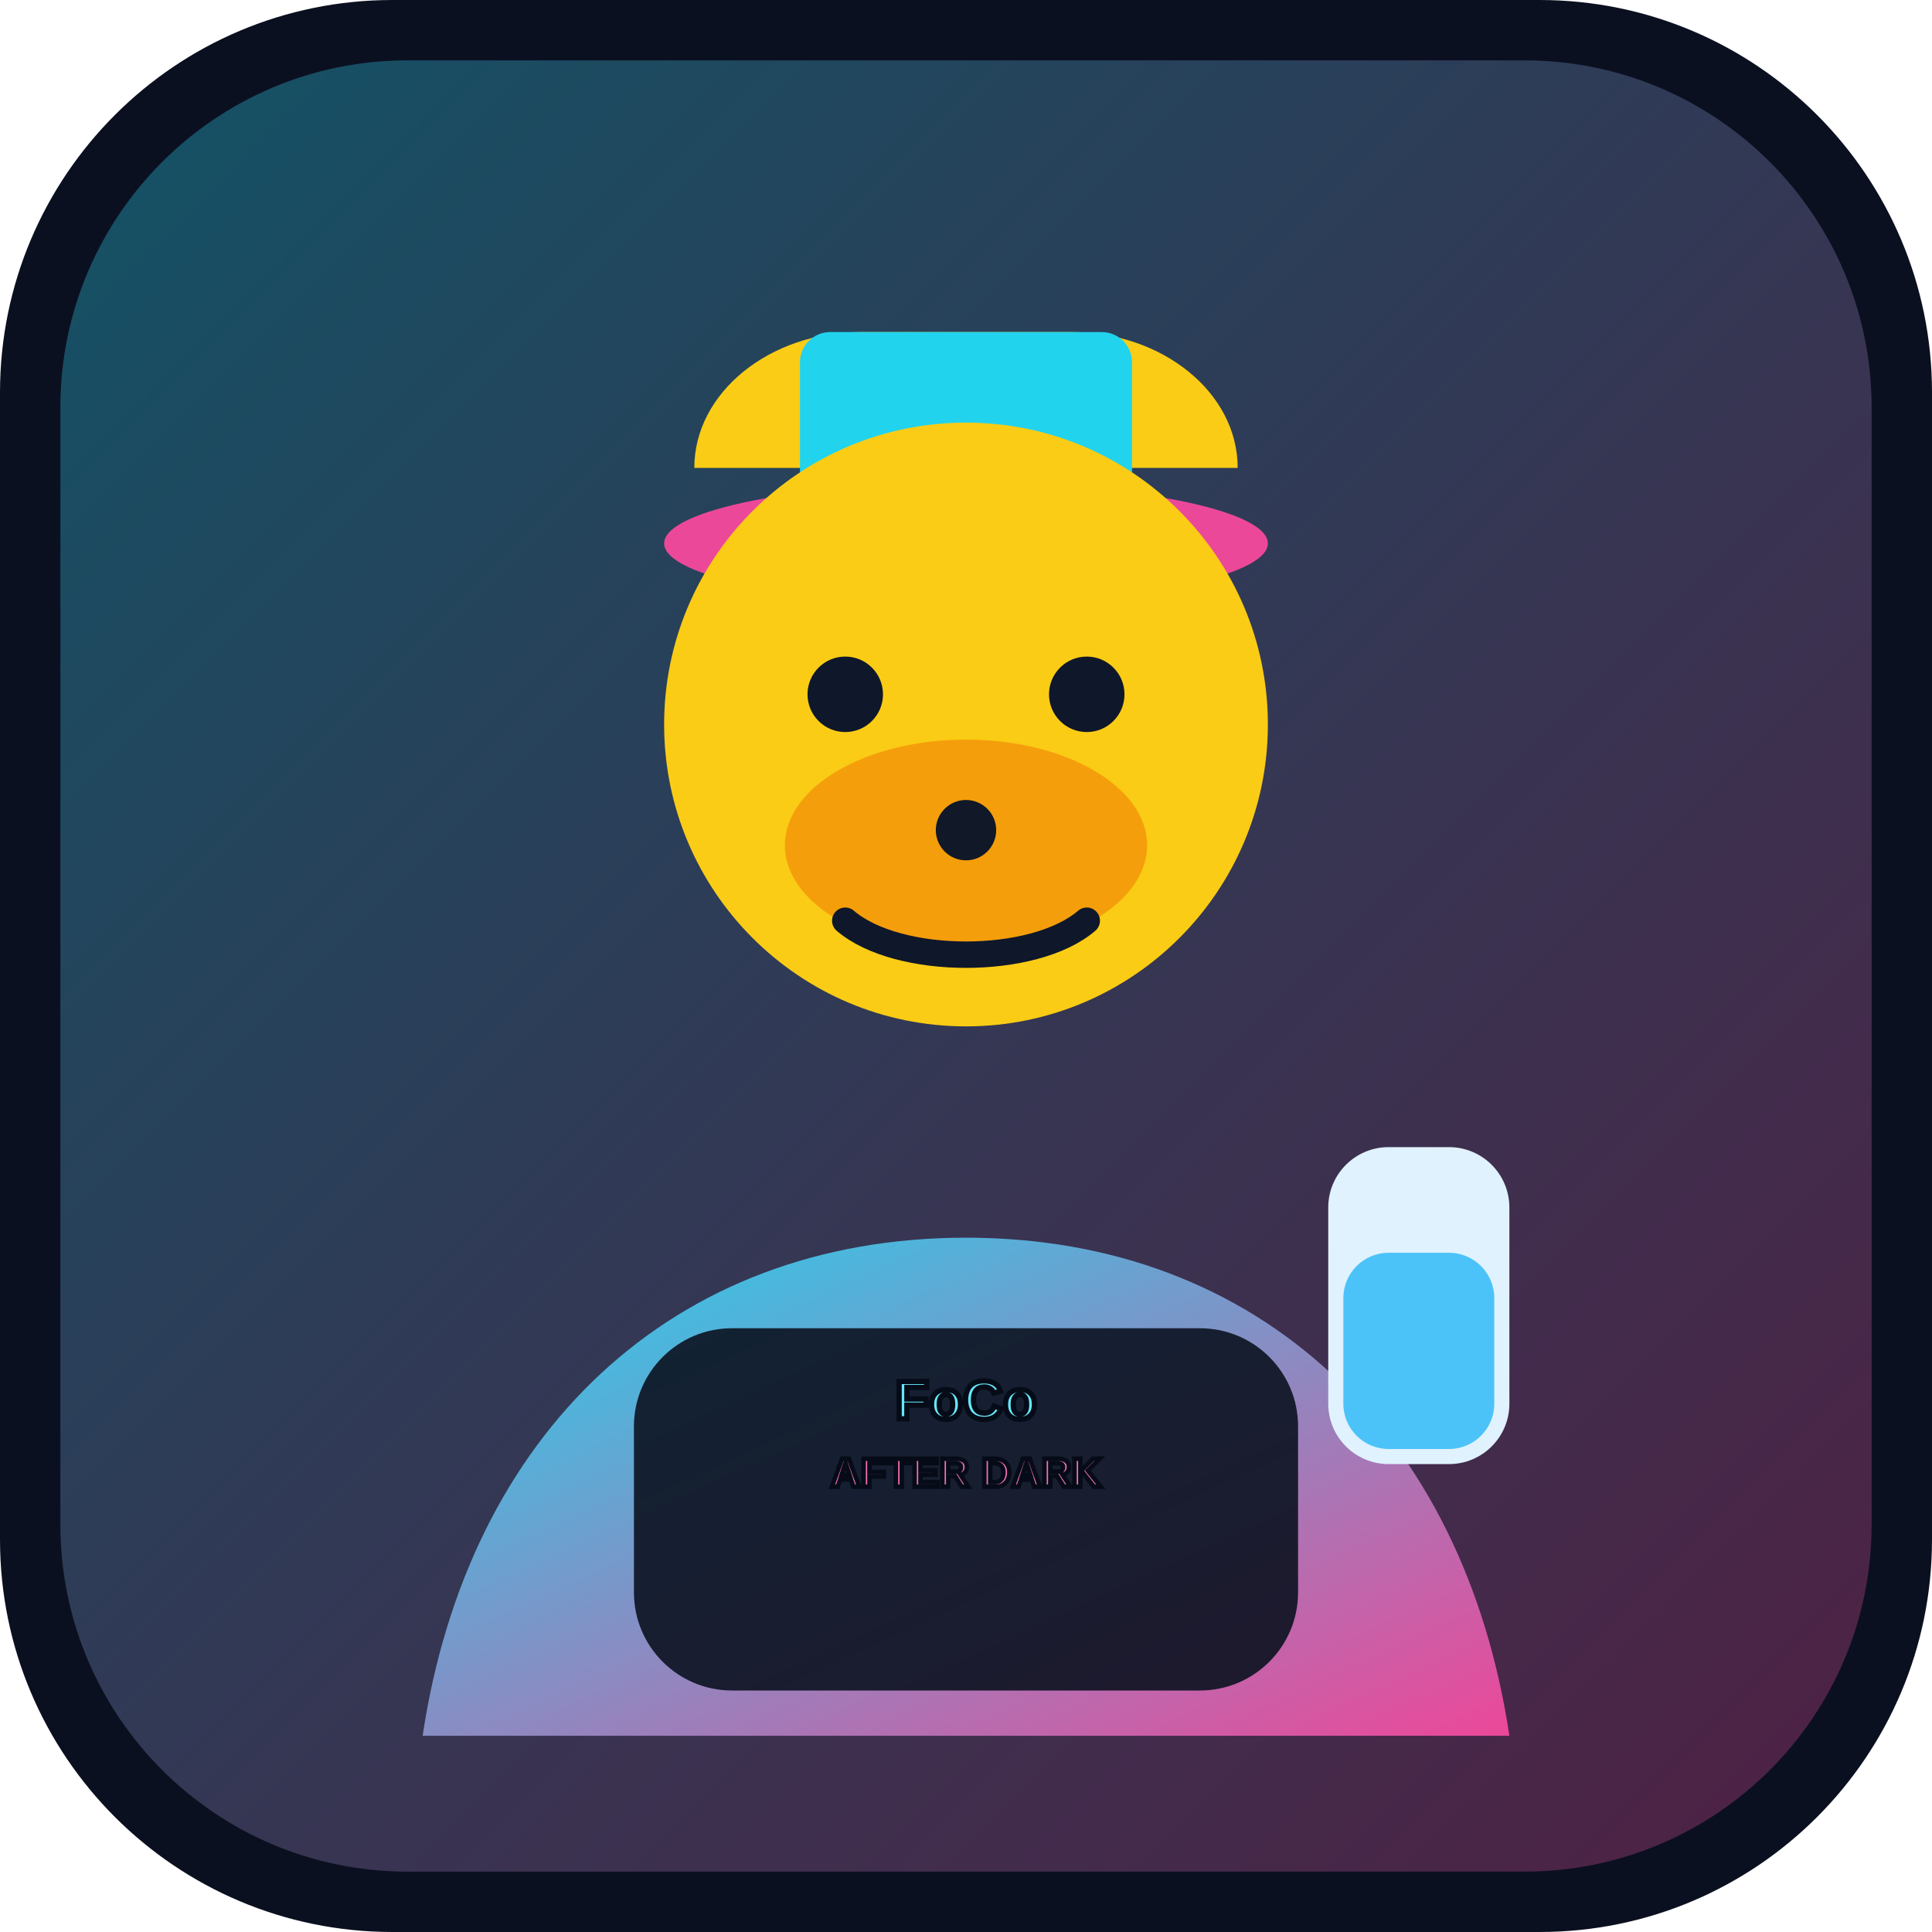
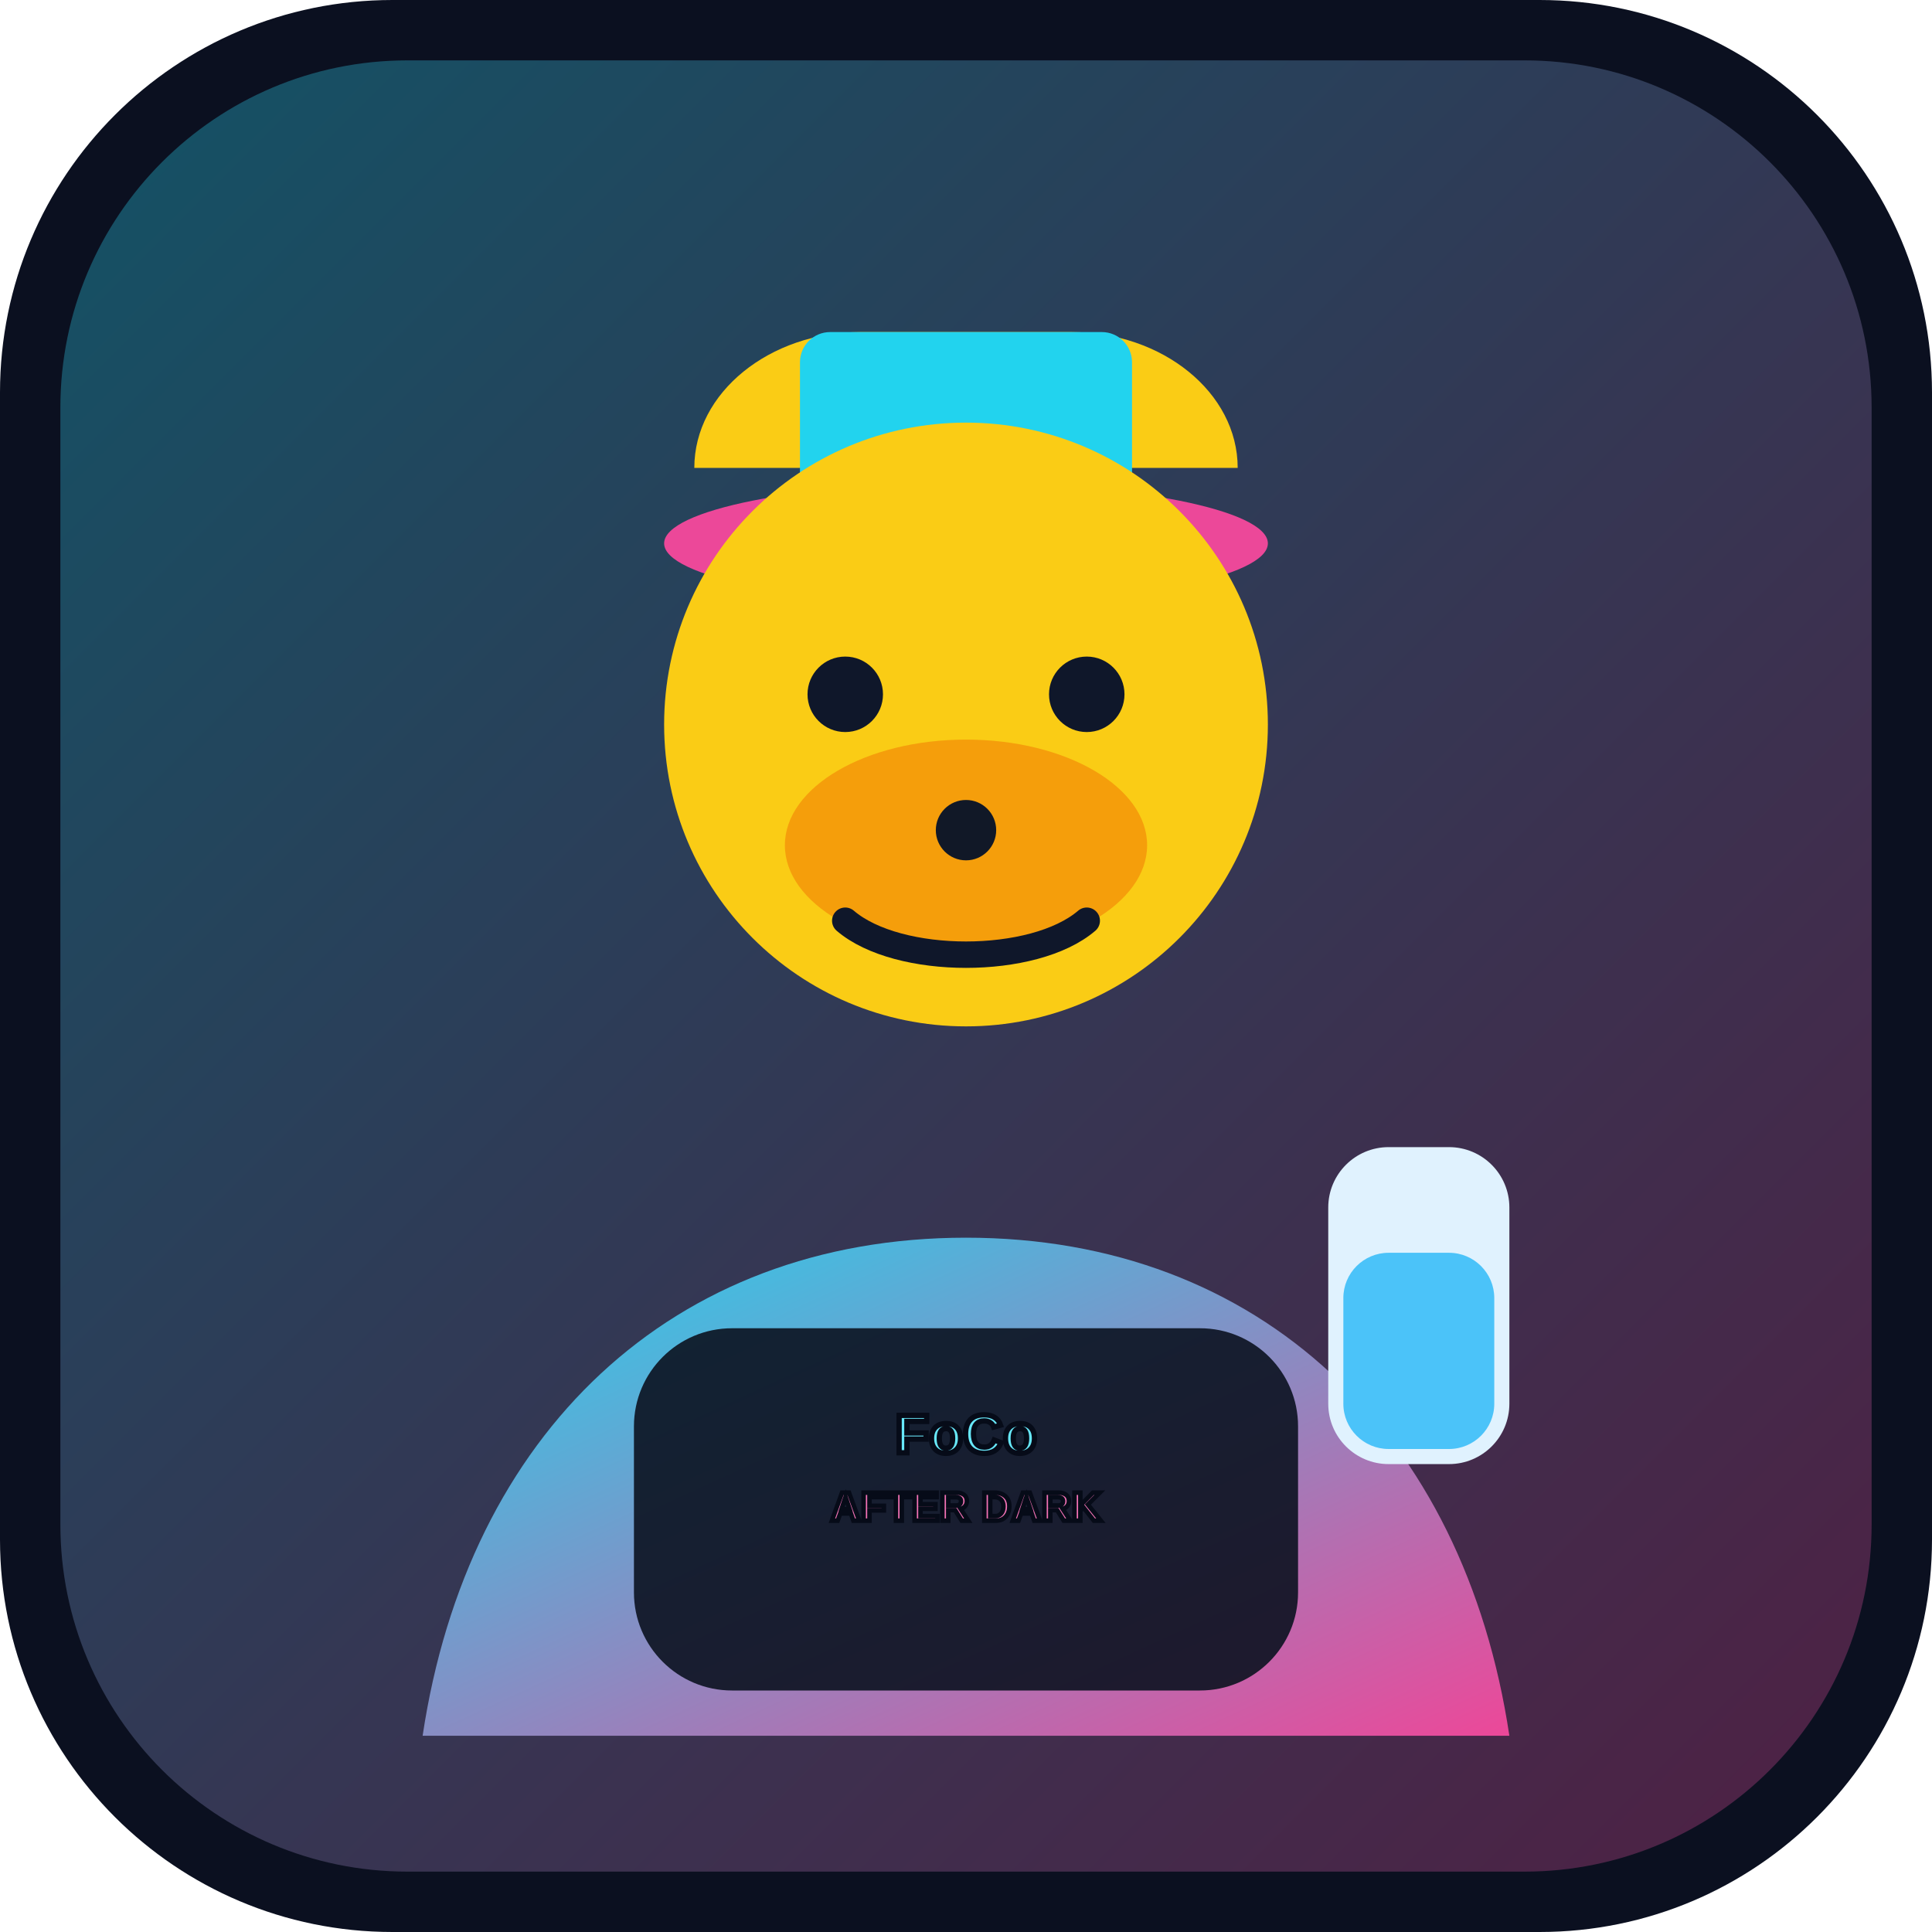
<svg xmlns="http://www.w3.org/2000/svg" viewBox="0 0 256 256" role="img" aria-label="Tequila Toucan">
  <defs>
    <linearGradient id="bg" x1="0" y1="0" x2="1" y2="1">
      <stop offset="0%" stop-color="#22d3ee" stop-opacity="0.34" />
      <stop offset="100%" stop-color="#ec4899" stop-opacity="0.30" />
    </linearGradient>
    <linearGradient id="shirt" x1="0" y1="0" x2="1" y2="1">
      <stop offset="0%" stop-color="#22d3ee" />
      <stop offset="100%" stop-color="#ec4899" />
    </linearGradient>
  </defs>
  <rect width="256" height="256" rx="52" fill="#0b1020" />
  <rect x="8" y="8" width="240" height="240" rx="46" fill="url(#bg)" />
  <path d="M92 62c0-10 10-18 22-18h28c12 0 22 8 22 18" fill="#facc15" />
  <rect x="106" y="44" width="44" height="28" rx="4" fill="#22d3ee" />
  <ellipse cx="128" cy="72" rx="40" ry="8" fill="#ec4899" />
  <circle cx="128" cy="96" r="40" fill="#facc15" />
  <ellipse cx="128" cy="112" rx="24" ry="14" fill="#f59e0b" />
  <circle cx="112" cy="92" r="5" fill="#0f172a" />
  <circle cx="144" cy="92" r="5" fill="#0f172a" />
  <circle cx="128" cy="110" r="4" fill="#111827" />
  <path d="M112 122c7 6 25 6 32 0" fill="none" stroke="#0f172a" stroke-width="3.5" stroke-linecap="round" />
  <path d="M56 230c6-40 33-66 72-66s66 26 72 66" fill="url(#shirt)" />
  <rect x="84" y="176" width="88" height="48" rx="13" fill="#0b1220" opacity="0.9" />
-   <text x="128" y="188" text-anchor="middle" font-family="Arial, sans-serif" font-size="7.2" font-weight="700" fill="#67e8f9" stroke="#060b18" stroke-width="0.7" letter-spacing="0.10">FoCo</text>
-   <text x="128" y="197" text-anchor="middle" font-family="Arial, sans-serif" font-size="5.4" font-weight="700" fill="#f472b6" stroke="#060b18" stroke-width="0.6" letter-spacing="0.08">AFTER DARK</text>
+   <g transform="translate(128 198)" text-anchor="middle" font-family="Arial, sans-serif" font-weight="700">
+     <text y="-5.5" font-size="7.2" fill="#67e8f9" stroke="#060b18" stroke-width="0.7" letter-spacing="0.10">FoCo</text>
+     <text y="3.5" font-size="5.4" fill="#f472b6" stroke="#060b18" stroke-width="0.6" letter-spacing="0.08">AFTER DARK</text>
+   </g>
  <rect x="176" y="152" width="24" height="42" rx="8" fill="#e0f2fe" />
  <rect x="178" y="166" width="20" height="26" rx="6" fill="#38bdf8" opacity="0.88" />
</svg>
